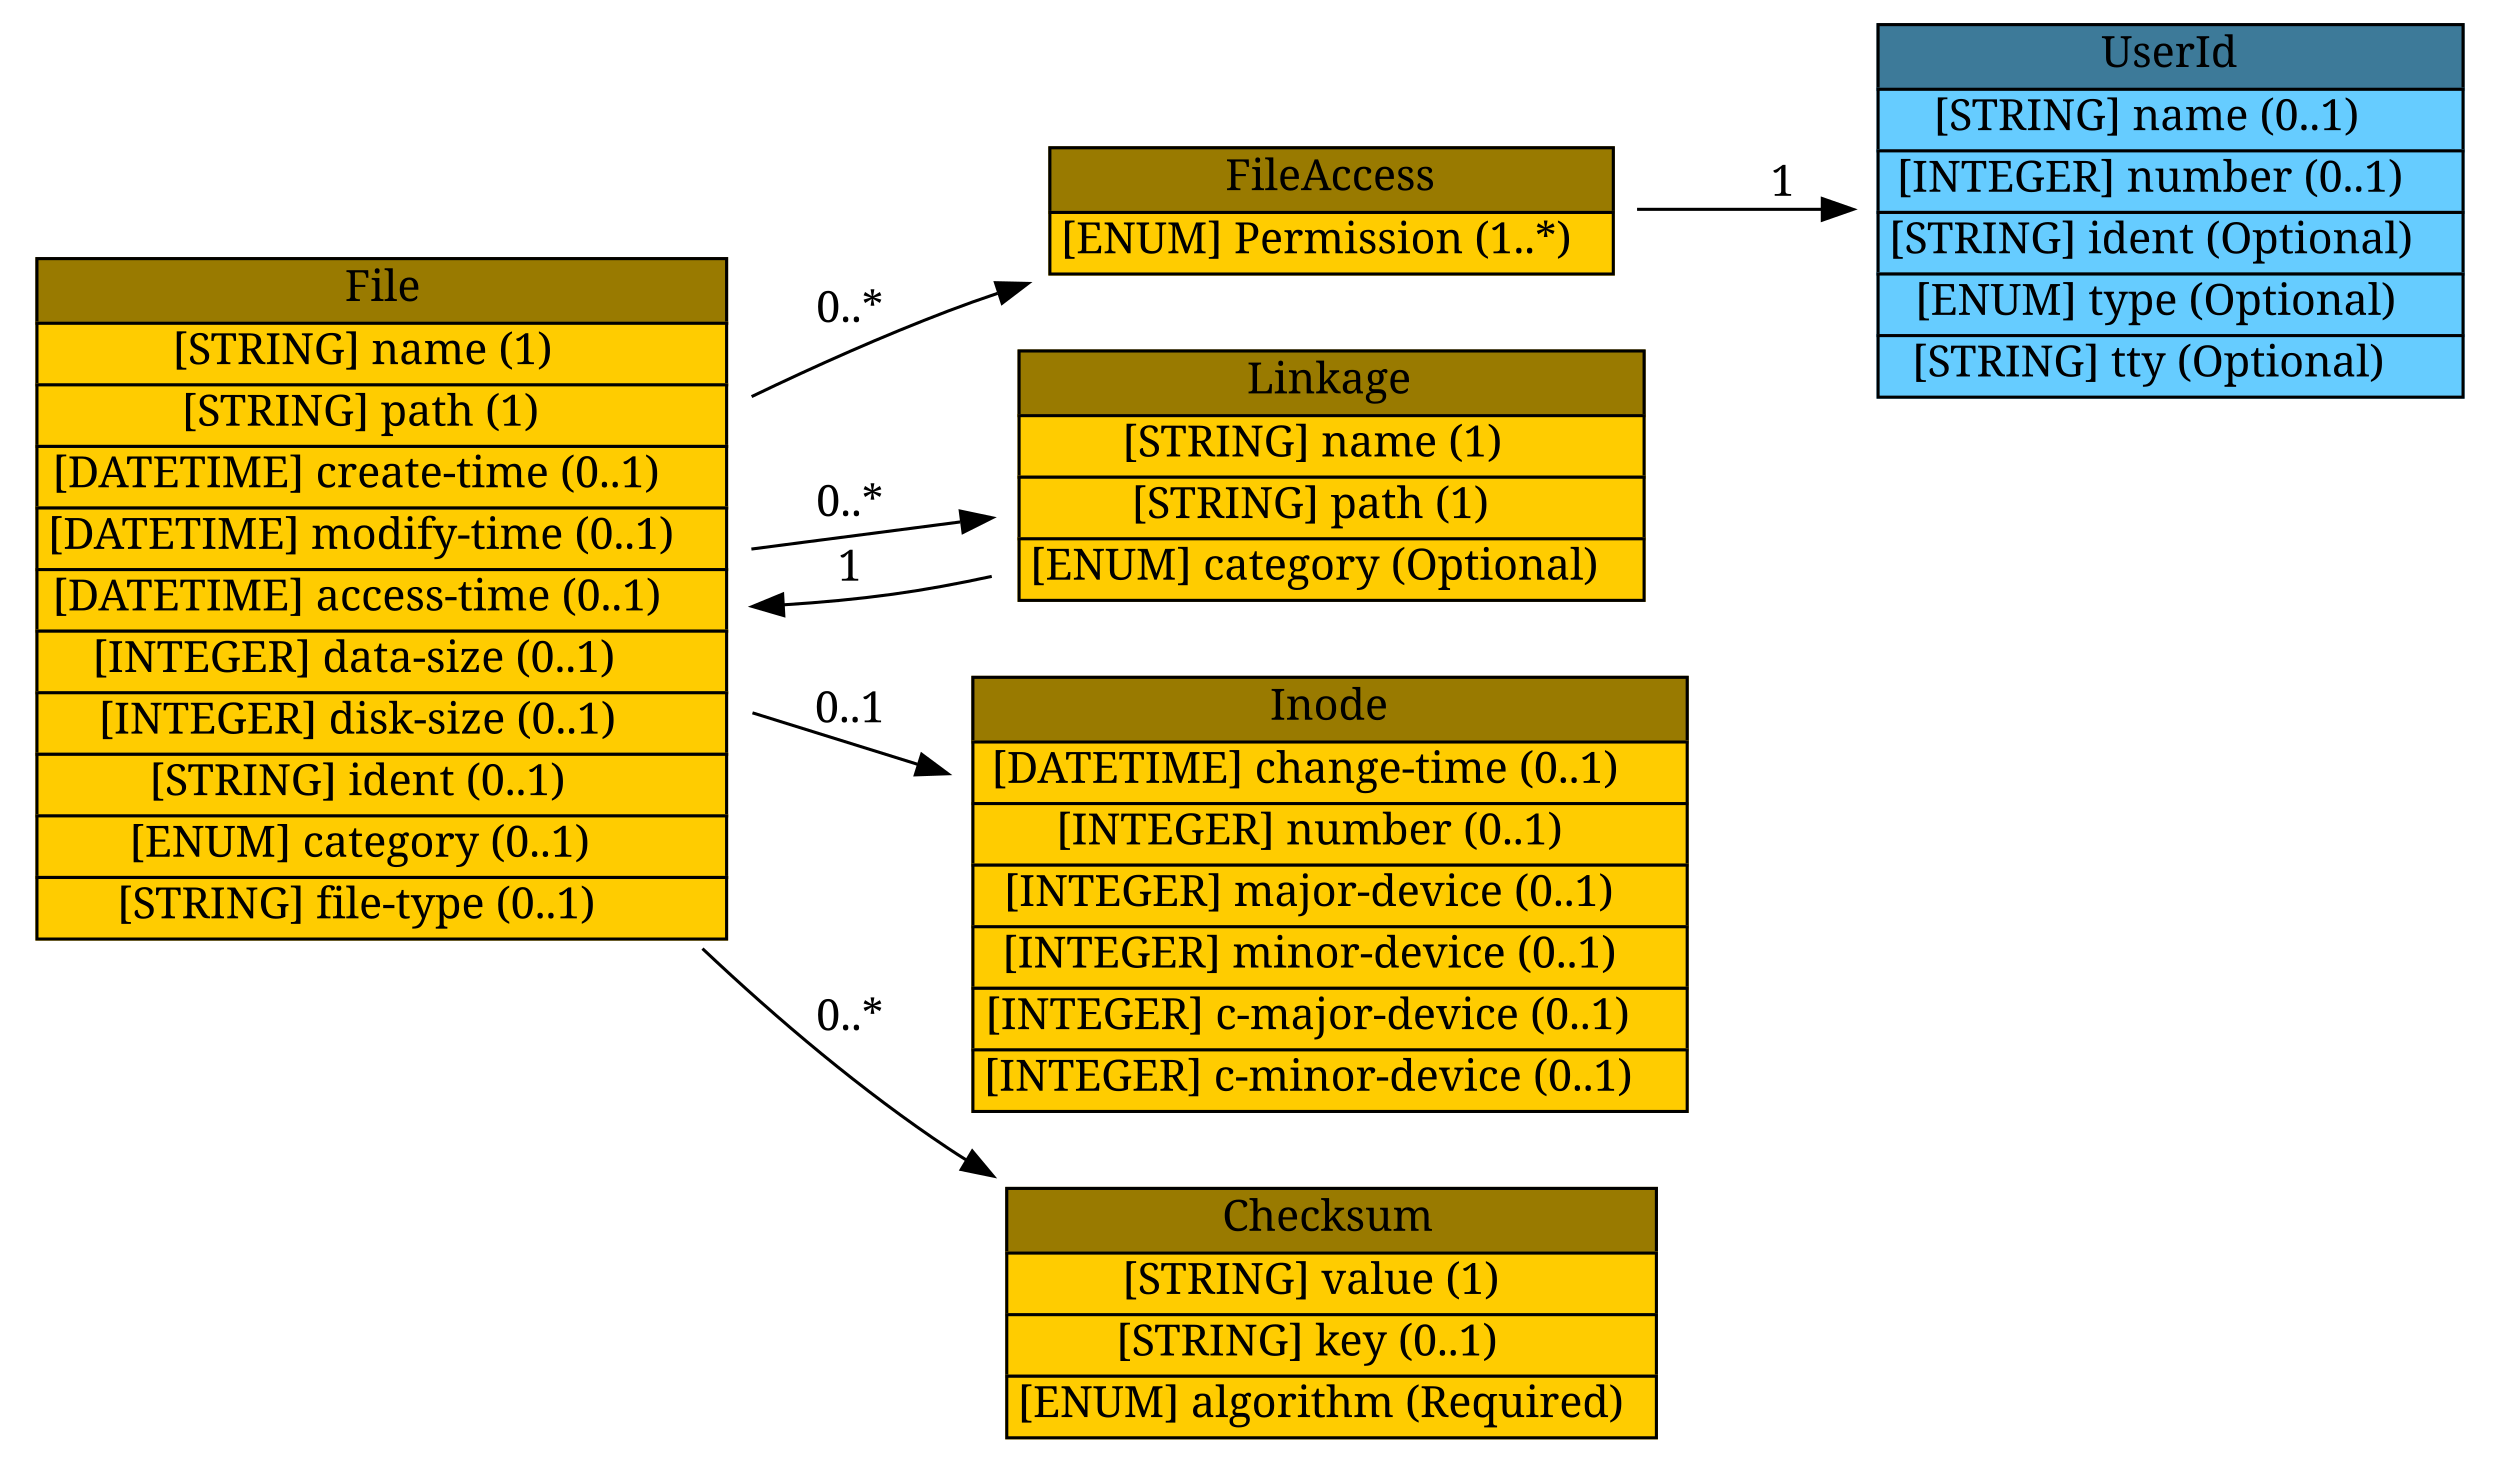
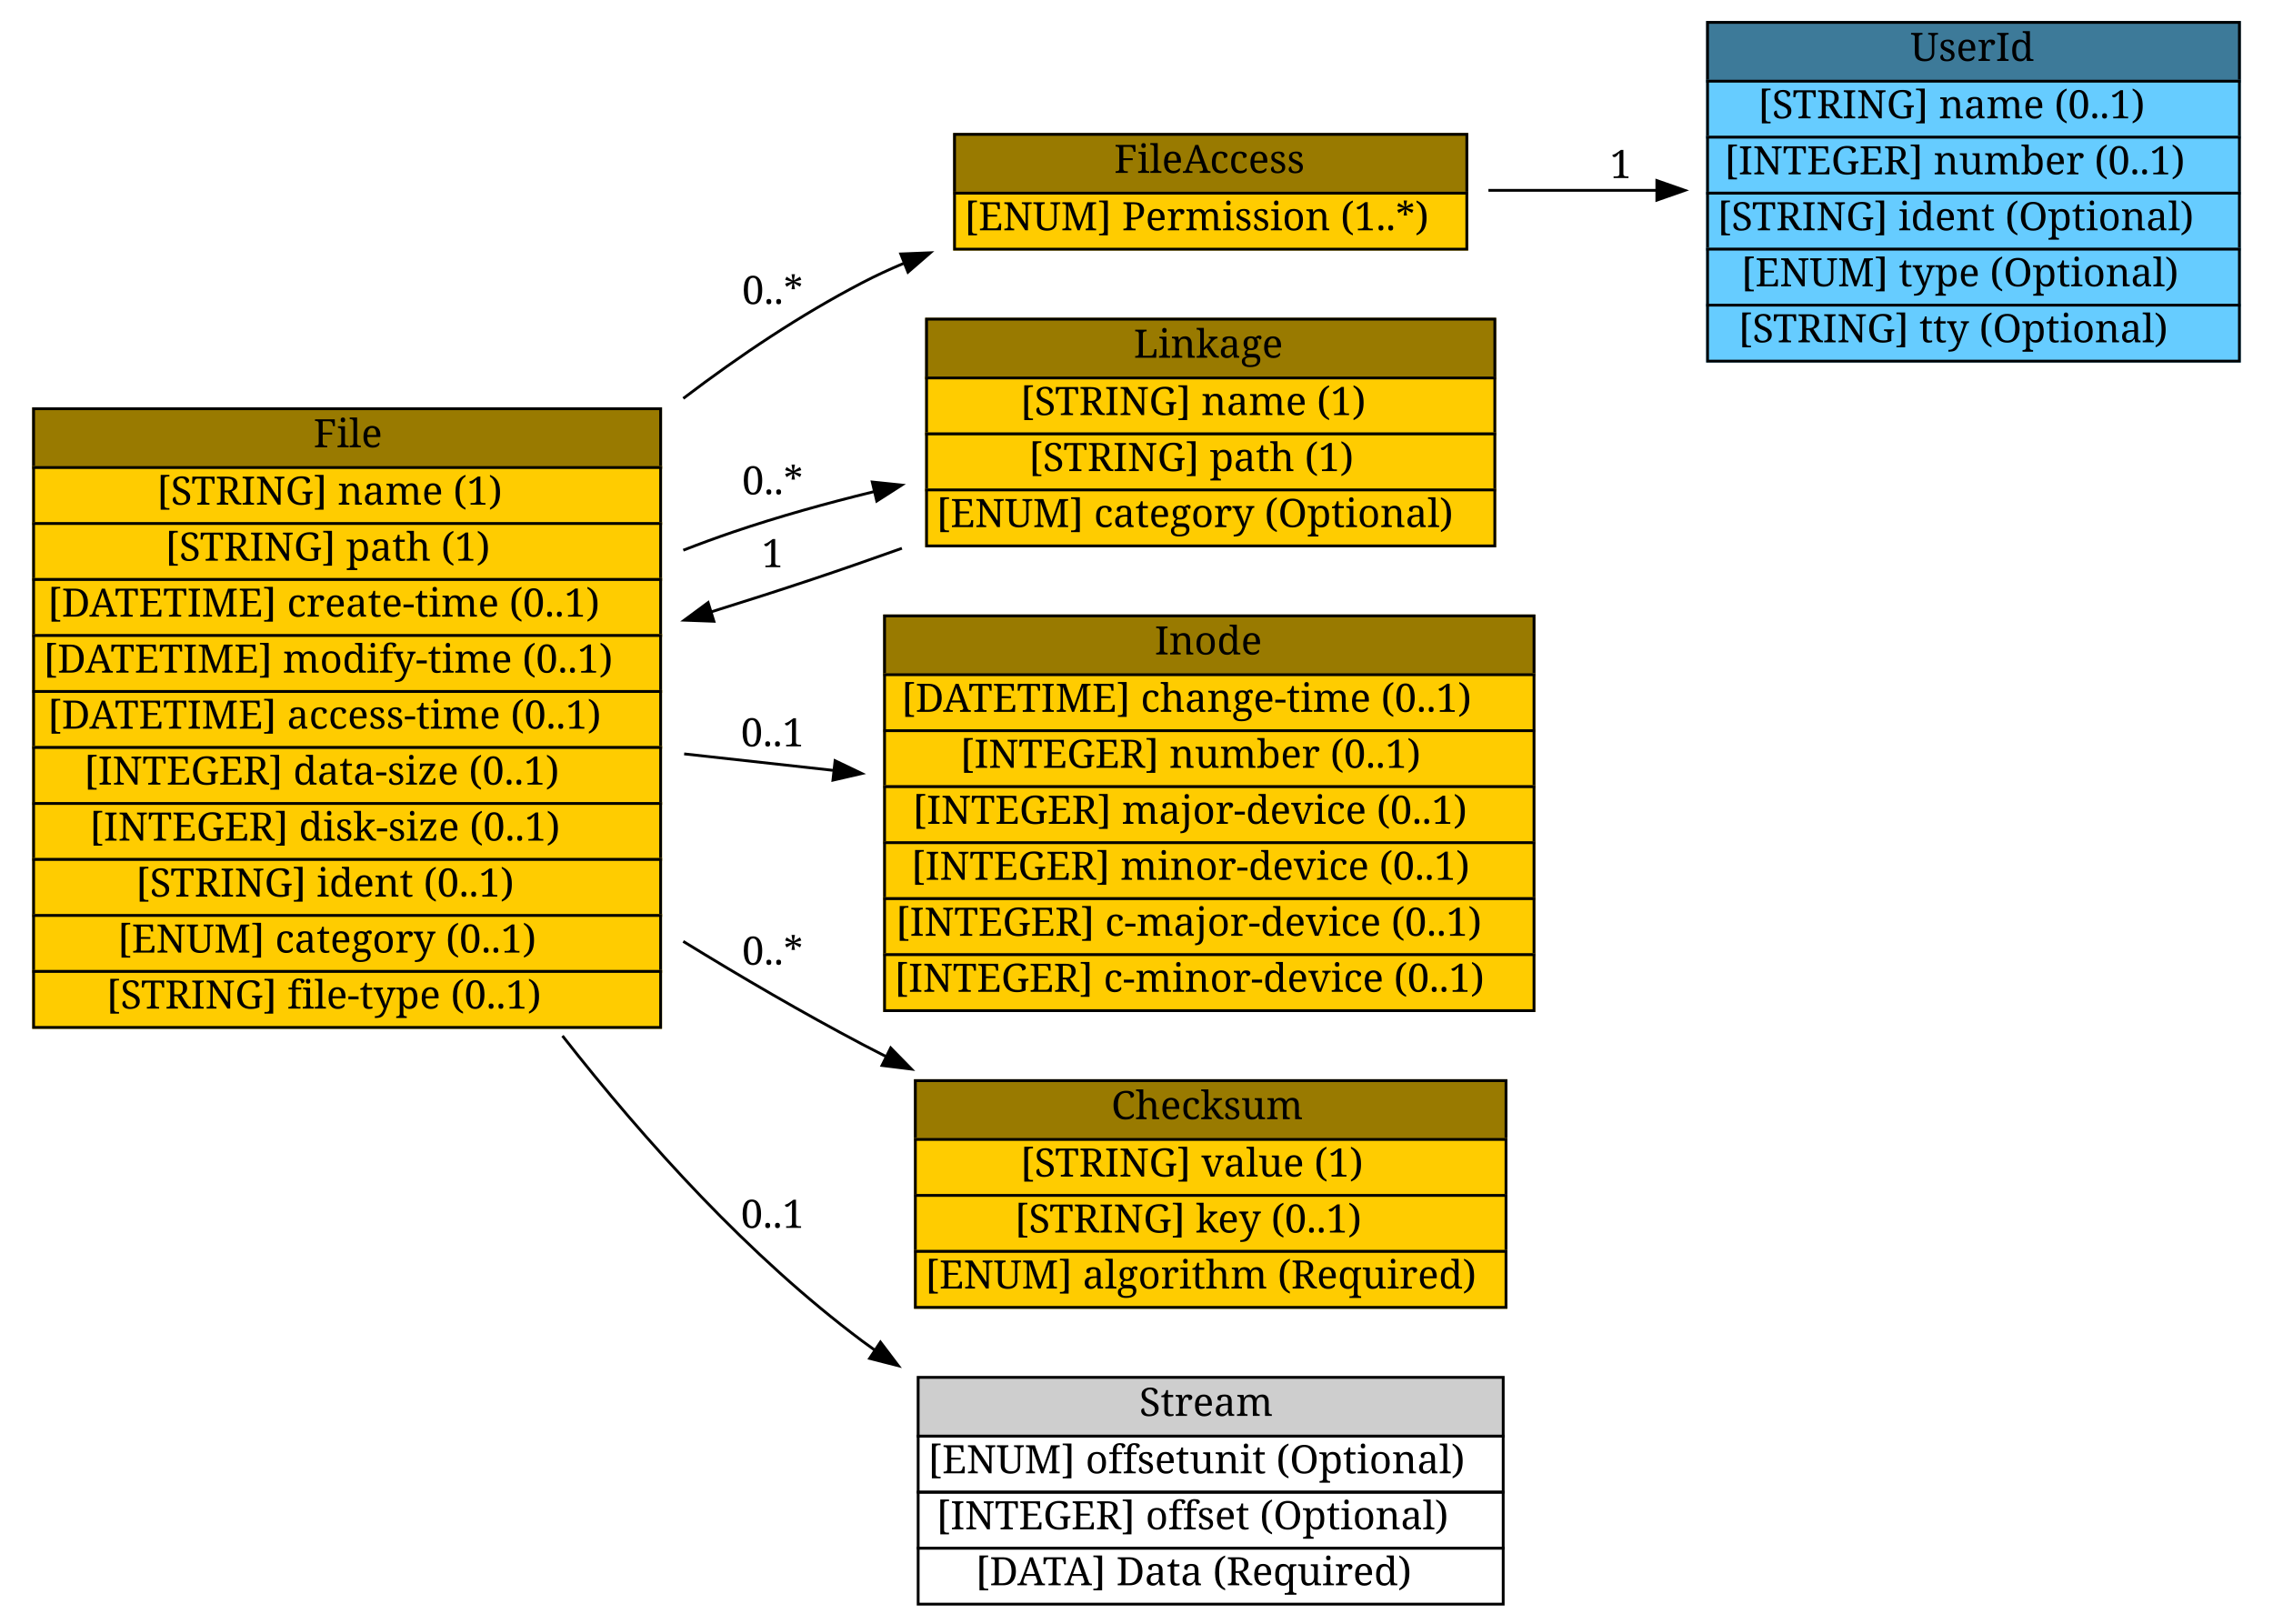
- <svg xmlns="http://www.w3.org/2000/svg" xmlns:xlink="http://www.w3.org/1999/xlink" width="812pt" height="474pt" viewBox="0.00 0.00 812.00 474.00">
-   <g id="graph1" class="graph" transform="scale(1 1) rotate(0) translate(4 470)">
-     <polygon fill="white" stroke="white" points="-4,5 -4,-470 809,-470 809,5 -4,5" />
+ <svg xmlns="http://www.w3.org/2000/svg" xmlns:xlink="http://www.w3.org/1999/xlink" width="812pt" height="580pt" viewBox="0.00 0.00 812.00 580.00">
+   <g id="graph1" class="graph" transform="scale(1 1) rotate(0) translate(4 576)">
+     <polygon fill="white" stroke="white" points="-4,5 -4,-576 809,-576 809,5 -4,5" />
    <g id="node1" class="node">
      <a xlink:href="#" xlink:title="The File class provides specific information about a file or other file-like object that has been created, deleted, or modified on the target. The description can provide either the file settings prior to the event or the file settings at the time of the event, as specified using the &quot;category&quot; attribute. ">
-         <polygon fill="#997a00" stroke="#997a00" points="8,-365 8,-386 232,-386 232,-365 8,-365" />
-         <polygon fill="none" stroke="black" points="8,-365 8,-386 232,-386 232,-365 8,-365" />
-         <text text-anchor="start" x="108" y="-372.233" font-family="Times Roman,serif" font-size="14.00">File</text>
+         <polygon fill="#997a00" stroke="#997a00" points="8,-409 8,-430 232,-430 232,-409 8,-409" />
+         <polygon fill="none" stroke="black" points="8,-409 8,-430 232,-430 232,-409 8,-409" />
+         <text text-anchor="start" x="108" y="-416.233" font-family="Times Roman,serif" font-size="14.00">File</text>
      </a>
      <a xlink:href="#" xlink:title="The name of the file to which the alert applies, not including the path to the file.">
-         <polygon fill="#ffcc00" stroke="#ffcc00" points="8,-345 8,-365 232,-365 232,-345 8,-345" />
-         <polygon fill="none" stroke="black" points="8,-345 8,-365 232,-365 232,-345 8,-345" />
-         <text text-anchor="start" x="52" y="-351.733" font-family="Times Roman,serif" font-size="14.00">[STRING] name (1) </text>
+         <polygon fill="#ffcc00" stroke="#ffcc00" points="8,-389 8,-409 232,-409 232,-389 8,-389" />
+         <polygon fill="none" stroke="black" points="8,-389 8,-409 232,-409 232,-389 8,-389" />
+         <text text-anchor="start" x="52" y="-395.733" font-family="Times Roman,serif" font-size="14.00">[STRING] name (1) </text>
      </a>
      <a xlink:href="#" xlink:title="The full path to the file, including the name.  The path name should be represented in as &quot;universal&quot; a manner as possible, to facilitate processing of the alert.">
-         <polygon fill="#ffcc00" stroke="#ffcc00" points="8,-325 8,-345 232,-345 232,-325 8,-325" />
-         <polygon fill="none" stroke="black" points="8,-325 8,-345 232,-345 232,-325 8,-325" />
-         <text text-anchor="start" x="55" y="-331.733" font-family="Times Roman,serif" font-size="14.00">[STRING] path (1) </text>
+         <polygon fill="#ffcc00" stroke="#ffcc00" points="8,-369 8,-389 232,-389 232,-369 8,-369" />
+         <polygon fill="none" stroke="black" points="8,-369 8,-389 232,-389 232,-369 8,-369" />
+         <text text-anchor="start" x="55" y="-375.733" font-family="Times Roman,serif" font-size="14.00">[STRING] path (1) </text>
      </a>
      <a xlink:href="#" xlink:title="Time the file was created.  Note that this is *not* the Unix &quot;st_ctime&quot; file attribute (which is not file creation time).  The Unix &quot;st_ctime&quot; attribute is contained in the &quot;Inode&quot; class.">
-         <polygon fill="#ffcc00" stroke="#ffcc00" points="8,-305 8,-325 232,-325 232,-305 8,-305" />
-         <polygon fill="none" stroke="black" points="8,-305 8,-325 232,-325 232,-305 8,-305" />
-         <text text-anchor="start" x="13" y="-311.733" font-family="Times Roman,serif" font-size="14.00">[DATETIME] create-time (0..1) </text>
+         <polygon fill="#ffcc00" stroke="#ffcc00" points="8,-349 8,-369 232,-369 232,-349 8,-349" />
+         <polygon fill="none" stroke="black" points="8,-349 8,-369 232,-369 232,-349 8,-349" />
+         <text text-anchor="start" x="13" y="-355.733" font-family="Times Roman,serif" font-size="14.00">[DATETIME] create-time (0..1) </text>
      </a>
      <a xlink:href="#" xlink:title="Time the file was last modified.">
-         <polygon fill="#ffcc00" stroke="#ffcc00" points="8,-285 8,-305 232,-305 232,-285 8,-285" />
-         <polygon fill="none" stroke="black" points="8,-285 8,-305 232,-305 232,-285 8,-285" />
-         <text text-anchor="start" x="11.5" y="-291.733" font-family="Times Roman,serif" font-size="14.00">[DATETIME] modify-time (0..1) </text>
+         <polygon fill="#ffcc00" stroke="#ffcc00" points="8,-329 8,-349 232,-349 232,-329 8,-329" />
+         <polygon fill="none" stroke="black" points="8,-329 8,-349 232,-349 232,-329 8,-329" />
+         <text text-anchor="start" x="11.5" y="-335.733" font-family="Times Roman,serif" font-size="14.00">[DATETIME] modify-time (0..1) </text>
      </a>
      <a xlink:href="#" xlink:title="Time the file was last accessed.">
-         <polygon fill="#ffcc00" stroke="#ffcc00" points="8,-265 8,-285 232,-285 232,-265 8,-265" />
-         <polygon fill="none" stroke="black" points="8,-265 8,-285 232,-285 232,-265 8,-265" />
-         <text text-anchor="start" x="13" y="-271.733" font-family="Times Roman,serif" font-size="14.00">[DATETIME] access-time (0..1) </text>
+         <polygon fill="#ffcc00" stroke="#ffcc00" points="8,-309 8,-329 232,-329 232,-309 8,-309" />
+         <polygon fill="none" stroke="black" points="8,-309 8,-329 232,-329 232,-309 8,-309" />
+         <text text-anchor="start" x="13" y="-315.733" font-family="Times Roman,serif" font-size="14.00">[DATETIME] access-time (0..1) </text>
      </a>
      <a xlink:href="#" xlink:title="The size of the data, in bytes.  Typically what is meant when referring to file size.  On Unix UFS file systems, this value corresponds to stat.st_size.  On Windows NTFS, this value corresponds to Valid Data Length (VDL).">
-         <polygon fill="#ffcc00" stroke="#ffcc00" points="8,-245 8,-265 232,-265 232,-245 8,-245" />
-         <polygon fill="none" stroke="black" points="8,-245 8,-265 232,-265 232,-245 8,-245" />
-         <text text-anchor="start" x="26" y="-251.733" font-family="Times Roman,serif" font-size="14.00">[INTEGER] data-size (0..1) </text>
+         <polygon fill="#ffcc00" stroke="#ffcc00" points="8,-289 8,-309 232,-309 232,-289 8,-289" />
+         <polygon fill="none" stroke="black" points="8,-289 8,-309 232,-309 232,-289 8,-289" />
+         <text text-anchor="start" x="26" y="-295.733" font-family="Times Roman,serif" font-size="14.00">[INTEGER] data-size (0..1) </text>
      </a>
      <a xlink:href="#" xlink:title="The physical space on disk consumed by the file, in bytes.  On Unix UFS file systems, this value corresponds to 512 * stat.st_blocks.  On Windows NTFS, this value corresponds to End of File (EOF).">
-         <polygon fill="#ffcc00" stroke="#ffcc00" points="8,-225 8,-245 232,-245 232,-225 8,-225" />
-         <polygon fill="none" stroke="black" points="8,-225 8,-245 232,-245 232,-225 8,-225" />
-         <text text-anchor="start" x="28" y="-231.733" font-family="Times Roman,serif" font-size="14.00">[INTEGER] disk-size (0..1) </text>
+         <polygon fill="#ffcc00" stroke="#ffcc00" points="8,-269 8,-289 232,-289 232,-269 8,-269" />
+         <polygon fill="none" stroke="black" points="8,-269 8,-289 232,-289 232,-269 8,-269" />
+         <text text-anchor="start" x="28" y="-275.733" font-family="Times Roman,serif" font-size="14.00">[INTEGER] disk-size (0..1) </text>
      </a>
      <a xlink:href="#" xlink:title="A unique identifier for this file; see Section 3.2.9.">
-         <polygon fill="#ffcc00" stroke="#ffcc00" points="8,-205 8,-225 232,-225 232,-205 8,-205" />
-         <polygon fill="none" stroke="black" points="8,-205 8,-225 232,-225 232,-205 8,-205" />
-         <text text-anchor="start" x="44.5" y="-211.733" font-family="Times Roman,serif" font-size="14.00">[STRING] ident (0..1) </text>
+         <polygon fill="#ffcc00" stroke="#ffcc00" points="8,-249 8,-269 232,-269 232,-249 8,-249" />
+         <polygon fill="none" stroke="black" points="8,-249 8,-269 232,-269 232,-249 8,-249" />
+         <text text-anchor="start" x="44.5" y="-255.733" font-family="Times Roman,serif" font-size="14.00">[STRING] ident (0..1) </text>
      </a>
      <a xlink:href="#" xlink:title="The type of file system the file resides on.  This attribute governs how path names and other attributes are interpreted.">
-         <polygon fill="#ffcc00" stroke="#ffcc00" points="8,-185 8,-205 232,-205 232,-185 8,-185" />
-         <polygon fill="none" stroke="black" points="8,-185 8,-205 232,-205 232,-185 8,-185" />
-         <text text-anchor="start" x="38" y="-191.733" font-family="Times Roman,serif" font-size="14.00">[ENUM] category (0..1) </text>
+         <polygon fill="#ffcc00" stroke="#ffcc00" points="8,-229 8,-249 232,-249 232,-229 8,-229" />
+         <polygon fill="none" stroke="black" points="8,-229 8,-249 232,-249 232,-229 8,-229" />
+         <text text-anchor="start" x="38" y="-235.733" font-family="Times Roman,serif" font-size="14.00">[ENUM] category (0..1) </text>
      </a>
      <a xlink:href="#" xlink:title="The type of file, as a mime-type.">
-         <polygon fill="#ffcc00" stroke="#ffcc00" points="8,-165 8,-185 232,-185 232,-165 8,-165" />
-         <polygon fill="none" stroke="black" points="8,-165 8,-185 232,-185 232,-165 8,-165" />
-         <text text-anchor="start" x="34" y="-171.733" font-family="Times Roman,serif" font-size="14.00">[STRING] file-type (0..1) </text>
+         <polygon fill="#ffcc00" stroke="#ffcc00" points="8,-209 8,-229 232,-229 232,-209 8,-209" />
+         <polygon fill="none" stroke="black" points="8,-209 8,-229 232,-229 232,-209 8,-209" />
+         <text text-anchor="start" x="34" y="-215.733" font-family="Times Roman,serif" font-size="14.00">[STRING] file-type (0..1) </text>
      </a>
    </g>
    <g id="node2" class="node">
      <a xlink:href="#" xlink:title="The FileAccess class represents the access permissions on a file. The representation is intended to be useful across operating systems. ">
-         <polygon fill="#997a00" stroke="#997a00" points="337,-401 337,-422 520,-422 520,-401 337,-401" />
-         <polygon fill="none" stroke="black" points="337,-401 337,-422 520,-422 520,-401 337,-401" />
-         <text text-anchor="start" x="394" y="-408.233" font-family="Times Roman,serif" font-size="14.00">FileAccess</text>
+         <polygon fill="#997a00" stroke="#997a00" points="337,-507 337,-528 520,-528 520,-507 337,-507" />
+         <polygon fill="none" stroke="black" points="337,-507 337,-528 520,-528 520,-507 337,-507" />
+         <text text-anchor="start" x="394" y="-514.233" font-family="Times Roman,serif" font-size="14.00">FileAccess</text>
      </a>
      <a xlink:href="#" xlink:title="Level of access allowed.  The permitted values are shown below.  There is no default value.  (See also Section 10.)">
-         <polygon fill="#ffcc00" stroke="#ffcc00" points="337,-381 337,-401 520,-401 520,-381 337,-381" />
-         <polygon fill="none" stroke="black" points="337,-381 337,-401 520,-401 520,-381 337,-381" />
-         <text text-anchor="start" x="340.5" y="-387.733" font-family="Times Roman,serif" font-size="14.00">[ENUM] Permission (1..*) </text>
+         <polygon fill="#ffcc00" stroke="#ffcc00" points="337,-487 337,-507 520,-507 520,-487 337,-487" />
+         <polygon fill="none" stroke="black" points="337,-487 337,-507 520,-507 520,-487 337,-487" />
+         <text text-anchor="start" x="340.5" y="-493.733" font-family="Times Roman,serif" font-size="14.00">[ENUM] Permission (1..*) </text>
      </a>
    </g>
    <g id="edge4" class="edge">
-       <path fill="none" stroke="black" d="M240.124,-341.185C261.084,-351.262 282.928,-360.971 304,-369 309.204,-370.983 314.575,-372.893 320.029,-374.726" />
-       <polygon fill="black" stroke="black" points="319.328,-378.179 329.92,-377.941 321.492,-371.522 319.328,-378.179" />
-       <text text-anchor="middle" x="272" y="-365.4" font-family="Times Roman,serif" font-size="14.00">0..*</text>
+       <path fill="none" stroke="black" d="M240.097,-433.681C260.404,-449.128 282.05,-463.57 304,-475 308.816,-477.508 313.839,-479.837 318.987,-482" />
+       <polygon fill="black" stroke="black" points="317.781,-485.287 328.367,-485.714 320.358,-478.778 317.781,-485.287" />
+       <text text-anchor="middle" x="272" y="-467.4" font-family="Times Roman,serif" font-size="14.00">0..*</text>
    </g>
    <g id="node6" class="node">
      <a xlink:href="#" xlink:title="The Linkage class represents file system connections between the file described in the &lt;File&gt; element and other objects in the file system. For example, if the &lt;File&gt; element is a symbolic link or shortcut, then the &lt;Linkage&gt; element should contain the name of the object the link points to. Further information can be provided about the object in the &lt;Linkage&gt; element with another &lt;File&gt; element, if appropriate. ">
-         <polygon fill="#997a00" stroke="#997a00" points="327,-335 327,-356 530,-356 530,-335 327,-335" />
-         <polygon fill="none" stroke="black" points="327,-335 327,-356 530,-356 530,-335 327,-335" />
-         <text text-anchor="start" x="401" y="-342.233" font-family="Times Roman,serif" font-size="14.00">Linkage</text>
+         <polygon fill="#997a00" stroke="#997a00" points="327,-441 327,-462 530,-462 530,-441 327,-441" />
+         <polygon fill="none" stroke="black" points="327,-441 327,-462 530,-462 530,-441 327,-441" />
+         <text text-anchor="start" x="401" y="-448.233" font-family="Times Roman,serif" font-size="14.00">Linkage</text>
      </a>
      <a xlink:href="#" xlink:title="The name of the file system object, not including the path.">
-         <polygon fill="#ffcc00" stroke="#ffcc00" points="327,-315 327,-335 530,-335 530,-315 327,-315" />
-         <polygon fill="none" stroke="black" points="327,-315 327,-335 530,-335 530,-315 327,-315" />
-         <text text-anchor="start" x="360.5" y="-321.733" font-family="Times Roman,serif" font-size="14.00">[STRING] name (1) </text>
+         <polygon fill="#ffcc00" stroke="#ffcc00" points="327,-421 327,-441 530,-441 530,-421 327,-421" />
+         <polygon fill="none" stroke="black" points="327,-421 327,-441 530,-441 530,-421 327,-421" />
+         <text text-anchor="start" x="360.5" y="-427.733" font-family="Times Roman,serif" font-size="14.00">[STRING] name (1) </text>
      </a>
      <a xlink:href="#" xlink:title="The full path to the file system object, including the name.  The path name should be represented in as &quot;universal&quot; a manner as possible, to facilitate processing of the alert.">
-         <polygon fill="#ffcc00" stroke="#ffcc00" points="327,-295 327,-315 530,-315 530,-295 327,-295" />
-         <polygon fill="none" stroke="black" points="327,-295 327,-315 530,-315 530,-295 327,-295" />
-         <text text-anchor="start" x="363.5" y="-301.733" font-family="Times Roman,serif" font-size="14.00">[STRING] path (1) </text>
+         <polygon fill="#ffcc00" stroke="#ffcc00" points="327,-401 327,-421 530,-421 530,-401 327,-401" />
+         <polygon fill="none" stroke="black" points="327,-401 327,-421 530,-421 530,-401 327,-401" />
+         <text text-anchor="start" x="363.5" y="-407.733" font-family="Times Roman,serif" font-size="14.00">[STRING] path (1) </text>
      </a>
      <a xlink:href="#" xlink:title="Section 10.)">
-         <polygon fill="#ffcc00" stroke="#ffcc00" points="327,-275 327,-295 530,-295 530,-275 327,-275" />
-         <polygon fill="none" stroke="black" points="327,-275 327,-295 530,-295 530,-275 327,-275" />
-         <text text-anchor="start" x="330.5" y="-281.733" font-family="Times Roman,serif" font-size="14.00">[ENUM] category (Optional) </text>
+         <polygon fill="#ffcc00" stroke="#ffcc00" points="327,-381 327,-401 530,-401 530,-381 327,-381" />
+         <polygon fill="none" stroke="black" points="327,-381 327,-401 530,-401 530,-381 327,-381" />
+         <text text-anchor="start" x="330.5" y="-387.733" font-family="Times Roman,serif" font-size="14.00">[ENUM] category (Optional) </text>
      </a>
    </g>
    <g id="edge8" class="edge">
-       <path fill="none" stroke="black" d="M240.049,-291.666C246.119,-292.456 252.13,-293.237 258,-294 274.13,-296.096 291.122,-298.299 307.872,-300.469" />
-       <polygon fill="black" stroke="black" points="307.893,-304.001 318.26,-301.815 308.792,-297.059 307.893,-304.001" />
-       <text text-anchor="middle" x="272" y="-302.4" font-family="Times Roman,serif" font-size="14.00">0..*</text>
+       <path fill="none" stroke="black" d="M240.102,-379.467C246.103,-381.798 252.091,-383.993 258,-386 273.999,-391.434 291.135,-396.213 308.144,-400.364" />
+       <polygon fill="black" stroke="black" points="307.596,-403.831 318.134,-402.736 309.213,-397.02 307.596,-403.831" />
+       <text text-anchor="middle" x="272" y="-399.4" font-family="Times Roman,serif" font-size="14.00">0..*</text>
    </g>
    <g id="node9" class="node">
      <a xlink:href="#" xlink:title="The Inode class is used to represent the additional information contained in a Unix file system i-node. ">
-         <polygon fill="#997a00" stroke="#997a00" points="312,-229 312,-250 544,-250 544,-229 312,-229" />
-         <polygon fill="none" stroke="black" points="312,-229 312,-250 544,-250 544,-229 312,-229" />
-         <text text-anchor="start" x="408.5" y="-236.233" font-family="Times Roman,serif" font-size="14.00">Inode</text>
+         <polygon fill="#997a00" stroke="#997a00" points="312,-335 312,-356 544,-356 544,-335 312,-335" />
+         <polygon fill="none" stroke="black" points="312,-335 312,-356 544,-356 544,-335 312,-335" />
+         <text text-anchor="start" x="408.5" y="-342.233" font-family="Times Roman,serif" font-size="14.00">Inode</text>
      </a>
      <a xlink:href="#" xlink:title="The time of the last inode change, given by the st_ctime element of &quot;struct stat&quot;.">
-         <polygon fill="#ffcc00" stroke="#ffcc00" points="312,-209 312,-229 544,-229 544,-209 312,-209" />
-         <polygon fill="none" stroke="black" points="312,-209 312,-229 544,-229 544,-209 312,-209" />
-         <text text-anchor="start" x="318" y="-215.733" font-family="Times Roman,serif" font-size="14.00">[DATETIME] change-time (0..1) </text>
+         <polygon fill="#ffcc00" stroke="#ffcc00" points="312,-315 312,-335 544,-335 544,-315 312,-315" />
+         <polygon fill="none" stroke="black" points="312,-315 312,-335 544,-335 544,-315 312,-315" />
+         <text text-anchor="start" x="318" y="-321.733" font-family="Times Roman,serif" font-size="14.00">[DATETIME] change-time (0..1) </text>
      </a>
      <a xlink:href="#" xlink:title="The inode number.">
-         <polygon fill="#ffcc00" stroke="#ffcc00" points="312,-189 312,-209 544,-209 544,-189 312,-189" />
-         <polygon fill="none" stroke="black" points="312,-189 312,-209 544,-209 544,-189 312,-189" />
-         <text text-anchor="start" x="339" y="-195.733" font-family="Times Roman,serif" font-size="14.00">[INTEGER] number (0..1) </text>
+         <polygon fill="#ffcc00" stroke="#ffcc00" points="312,-295 312,-315 544,-315 544,-295 312,-295" />
+         <polygon fill="none" stroke="black" points="312,-295 312,-315 544,-315 544,-295 312,-295" />
+         <text text-anchor="start" x="339" y="-301.733" font-family="Times Roman,serif" font-size="14.00">[INTEGER] number (0..1) </text>
      </a>
      <a xlink:href="#" xlink:title="The major device number of the device the file resides on.">
-         <polygon fill="#ffcc00" stroke="#ffcc00" points="312,-169 312,-189 544,-189 544,-169 312,-169" />
-         <polygon fill="none" stroke="black" points="312,-169 312,-189 544,-189 544,-169 312,-169" />
-         <text text-anchor="start" x="322" y="-175.733" font-family="Times Roman,serif" font-size="14.00">[INTEGER] major-device (0..1) </text>
+         <polygon fill="#ffcc00" stroke="#ffcc00" points="312,-275 312,-295 544,-295 544,-275 312,-275" />
+         <polygon fill="none" stroke="black" points="312,-275 312,-295 544,-295 544,-275 312,-275" />
+         <text text-anchor="start" x="322" y="-281.733" font-family="Times Roman,serif" font-size="14.00">[INTEGER] major-device (0..1) </text>
      </a>
      <a xlink:href="#" xlink:title="The minor device number of the device the file resides on.">
-         <polygon fill="#ffcc00" stroke="#ffcc00" points="312,-149 312,-169 544,-169 544,-149 312,-149" />
-         <polygon fill="none" stroke="black" points="312,-149 312,-169 544,-169 544,-149 312,-149" />
-         <text text-anchor="start" x="321.5" y="-155.733" font-family="Times Roman,serif" font-size="14.00">[INTEGER] minor-device (0..1) </text>
+         <polygon fill="#ffcc00" stroke="#ffcc00" points="312,-255 312,-275 544,-275 544,-255 312,-255" />
+         <polygon fill="none" stroke="black" points="312,-255 312,-275 544,-275 544,-255 312,-255" />
+         <text text-anchor="start" x="321.5" y="-261.733" font-family="Times Roman,serif" font-size="14.00">[INTEGER] minor-device (0..1) </text>
      </a>
      <a xlink:href="#" xlink:title="The major device of the file itself, if it is a character special device.">
-         <polygon fill="#ffcc00" stroke="#ffcc00" points="312,-129 312,-149 544,-149 544,-129 312,-129" />
-         <polygon fill="none" stroke="black" points="312,-129 312,-149 544,-149 544,-129 312,-129" />
-         <text text-anchor="start" x="316" y="-135.733" font-family="Times Roman,serif" font-size="14.00">[INTEGER] c-major-device (0..1) </text>
+         <polygon fill="#ffcc00" stroke="#ffcc00" points="312,-235 312,-255 544,-255 544,-235 312,-235" />
+         <polygon fill="none" stroke="black" points="312,-235 312,-255 544,-255 544,-235 312,-235" />
+         <text text-anchor="start" x="316" y="-241.733" font-family="Times Roman,serif" font-size="14.00">[INTEGER] c-major-device (0..1) </text>
      </a>
      <a xlink:href="#" xlink:title="The minor device of the file itself, if it is a character special device.">
-         <polygon fill="#ffcc00" stroke="#ffcc00" points="312,-109 312,-129 544,-129 544,-109 312,-109" />
-         <polygon fill="none" stroke="black" points="312,-109 312,-129 544,-129 544,-109 312,-109" />
-         <text text-anchor="start" x="315.5" y="-115.733" font-family="Times Roman,serif" font-size="14.00">[INTEGER] c-minor-device (0..1) </text>
+         <polygon fill="#ffcc00" stroke="#ffcc00" points="312,-215 312,-235 544,-235 544,-215 312,-215" />
+         <polygon fill="none" stroke="black" points="312,-215 312,-235 544,-235 544,-215 312,-215" />
+         <text text-anchor="start" x="315.5" y="-221.733" font-family="Times Roman,serif" font-size="14.00">[INTEGER] c-minor-device (0..1) </text>
      </a>
    </g>
    <g id="edge10" class="edge">
-       <path fill="none" stroke="black" d="M240.404,-238.471C257.985,-232.992 276.181,-227.32 294.012,-221.763" />
-       <polygon fill="black" stroke="black" points="295.369,-225.006 303.875,-218.688 293.286,-218.323 295.369,-225.006" />
-       <text text-anchor="middle" x="272" y="-235.4" font-family="Times Roman,serif" font-size="14.00">0..1</text>
+       <path fill="none" stroke="black" d="M240.404,-306.709C257.823,-304.786 275.844,-302.796 293.517,-300.846" />
+       <polygon fill="black" stroke="black" points="294.319,-304.278 303.875,-299.702 293.551,-297.321 294.319,-304.278" />
+       <text text-anchor="middle" x="272" y="-309.4" font-family="Times Roman,serif" font-size="14.00">0..1</text>
    </g>
    <g id="node11" class="node">
      <a xlink:href="#" xlink:title="The Checksum class represents checksum information associated with the file. This checksum information can be provided by file integrity checkers, among others. ">
-         <polygon fill="#997a00" stroke="#997a00" points="323,-63 323,-84 534,-84 534,-63 323,-63" />
-         <polygon fill="none" stroke="black" points="323,-63 323,-84 534,-84 534,-63 323,-63" />
-         <text text-anchor="start" x="393" y="-70.233" font-family="Times Roman,serif" font-size="14.00">Checksum</text>
+         <polygon fill="#997a00" stroke="#997a00" points="323,-169 323,-190 534,-190 534,-169 323,-169" />
+         <polygon fill="none" stroke="black" points="323,-169 323,-190 534,-190 534,-169 323,-169" />
+         <text text-anchor="start" x="393" y="-176.233" font-family="Times Roman,serif" font-size="14.00">Checksum</text>
      </a>
      <a xlink:href="#" xlink:title="The value of the checksum.">
-         <polygon fill="#ffcc00" stroke="#ffcc00" points="323,-43 323,-63 534,-63 534,-43 323,-43" />
-         <polygon fill="none" stroke="black" points="323,-43 323,-63 534,-63 534,-43 323,-43" />
-         <text text-anchor="start" x="360.5" y="-49.733" font-family="Times Roman,serif" font-size="14.00">[STRING] value (1) </text>
+         <polygon fill="#ffcc00" stroke="#ffcc00" points="323,-149 323,-169 534,-169 534,-149 323,-149" />
+         <polygon fill="none" stroke="black" points="323,-149 323,-169 534,-169 534,-149 323,-149" />
+         <text text-anchor="start" x="360.5" y="-155.733" font-family="Times Roman,serif" font-size="14.00">[STRING] value (1) </text>
      </a>
      <a xlink:href="#" xlink:title="The key to the checksum, if appropriate.">
-         <polygon fill="#ffcc00" stroke="#ffcc00" points="323,-23 323,-43 534,-43 534,-23 323,-23" />
-         <polygon fill="none" stroke="black" points="323,-23 323,-43 534,-43 534,-23 323,-23" />
-         <text text-anchor="start" x="358.5" y="-29.733" font-family="Times Roman,serif" font-size="14.00">[STRING] key (0..1) </text>
+         <polygon fill="#ffcc00" stroke="#ffcc00" points="323,-129 323,-149 534,-149 534,-129 323,-129" />
+         <polygon fill="none" stroke="black" points="323,-129 323,-149 534,-149 534,-129 323,-129" />
+         <text text-anchor="start" x="358.5" y="-135.733" font-family="Times Roman,serif" font-size="14.00">[STRING] key (0..1) </text>
      </a>
      <a xlink:href="#" xlink:title="default value.  (See also Section 10.)">
-         <polygon fill="#ffcc00" stroke="#ffcc00" points="323,-3 323,-23 534,-23 534,-3 323,-3" />
-         <polygon fill="none" stroke="black" points="323,-3 323,-23 534,-23 534,-3 323,-3" />
-         <text text-anchor="start" x="326.5" y="-9.733" font-family="Times Roman,serif" font-size="14.00">[ENUM] algorithm (Required) </text>
+         <polygon fill="#ffcc00" stroke="#ffcc00" points="323,-109 323,-129 534,-129 534,-109 323,-109" />
+         <polygon fill="none" stroke="black" points="323,-109 323,-129 534,-129 534,-109 323,-109" />
+         <text text-anchor="start" x="326.5" y="-115.733" font-family="Times Roman,serif" font-size="14.00">[ENUM] algorithm (Required) </text>
      </a>
    </g>
    <g id="edge12" class="edge">
-       <path fill="none" stroke="black" d="M224.161,-161.885C248.874,-138.573 276.184,-115.534 304,-97 305.9,-95.734 307.834,-94.488 309.799,-93.262" />
-       <polygon fill="black" stroke="black" points="311.795,-96.146 318.586,-88.013 308.206,-90.136 311.795,-96.146" />
-       <text text-anchor="middle" x="272" y="-135.4" font-family="Times Roman,serif" font-size="14.00">0..*</text>
+       <path fill="none" stroke="black" d="M240.081,-239.734C261.046,-226.855 282.903,-214.122 304,-203 306.759,-201.546 309.566,-200.099 312.409,-198.664" />
+       <polygon fill="black" stroke="black" points="314.185,-201.69 321.598,-194.121 311.082,-195.416 314.185,-201.69" />
+       <text text-anchor="middle" x="272" y="-231.4" font-family="Times Roman,serif" font-size="14.00">0..*</text>
+     </g>
+     <g id="node13" class="node">
+       <a xlink:href="#" xlink:title="The Stram class contains specific information about the content of a file">
+         <polygon fill="#cecece" stroke="#cecece" points="324,-63 324,-84 533,-84 533,-63 324,-63" />
+         <polygon fill="none" stroke="black" points="324,-63 324,-84 533,-84 533,-63 324,-63" />
+         <text text-anchor="start" x="403" y="-70.233" font-family="Times Roman,serif" font-size="14.00">Stream</text>
+       </a>
+       <a xlink:href="#" xlink:title="&lt;TABLE&gt;">
+         <polygon fill="none" stroke="black" points="324,-43 324,-63 533,-63 533,-43 324,-43" />
+         <text text-anchor="start" x="327.5" y="-49.733" font-family="Times Roman,serif" font-size="14.00">[ENUM] offsetunit (Optional) </text>
+       </a>
+       <a xlink:href="#" xlink:title="Amount of units (determined by the offsetunit attribute) to seek into the File">
+         <polygon fill="none" stroke="black" points="324,-23 324,-43 533,-43 533,-23 324,-23" />
+         <text text-anchor="start" x="330.5" y="-29.733" font-family="Times Roman,serif" font-size="14.00">[INTEGER] offset (Optional) </text>
+       </a>
+       <a xlink:href="#" xlink:title="Content of the file">
+         <polygon fill="none" stroke="black" points="324,-3 324,-23 533,-23 533,-3 324,-3" />
+         <text text-anchor="start" x="344.5" y="-9.733" font-family="Times Roman,serif" font-size="14.00">[DATA] Data (Required) </text>
+       </a>
+     </g>
+     <g id="edge14" class="edge">
+       <path fill="none" stroke="black" d="M196.937,-205.999C226.946,-167.678 263.813,-127.072 304,-97 305.418,-95.939 306.86,-94.895 308.323,-93.867" />
+       <polygon fill="black" stroke="black" points="310.529,-96.604 316.926,-88.158 306.659,-90.771 310.529,-96.604" />
+       <text text-anchor="middle" x="272" y="-137.4" font-family="Times Roman,serif" font-size="14.00">0..1</text>
    </g>
    <g id="node3" class="node">
      <a xlink:href="#" xlink:title="The UserId class provides specific information about a user. More than one UserId can be used within the User class to indicate attempts to transition from one user to another, or to provide complete information about a user's (or process') privileges. ">
-         <polygon fill="#3d7a99" stroke="#3d7a99" points="606,-441 606,-462 796,-462 796,-441 606,-441" />
-         <polygon fill="none" stroke="black" points="606,-441 606,-462 796,-462 796,-441 606,-441" />
-         <text text-anchor="start" x="678.5" y="-448.233" font-family="Times Roman,serif" font-size="14.00">UserId</text>
+         <polygon fill="#3d7a99" stroke="#3d7a99" points="606,-547 606,-568 796,-568 796,-547 606,-547" />
+         <polygon fill="none" stroke="black" points="606,-547 606,-568 796,-568 796,-547 606,-547" />
+         <text text-anchor="start" x="678.5" y="-554.233" font-family="Times Roman,serif" font-size="14.00">UserId</text>
      </a>
      <a xlink:href="#" xlink:title="A user or group name.">
-         <polygon fill="#66ccff" stroke="#66ccff" points="606,-421 606,-441 796,-441 796,-421 606,-421" />
-         <polygon fill="none" stroke="black" points="606,-421 606,-441 796,-441 796,-421 606,-421" />
-         <text text-anchor="start" x="624" y="-427.733" font-family="Times Roman,serif" font-size="14.00">[STRING] name (0..1) </text>
+         <polygon fill="#66ccff" stroke="#66ccff" points="606,-527 606,-547 796,-547 796,-527 606,-527" />
+         <polygon fill="none" stroke="black" points="606,-527 606,-547 796,-547 796,-527 606,-527" />
+         <text text-anchor="start" x="624" y="-533.733" font-family="Times Roman,serif" font-size="14.00">[STRING] name (0..1) </text>
      </a>
      <a xlink:href="#" xlink:title="A user or group number.">
-         <polygon fill="#66ccff" stroke="#66ccff" points="606,-401 606,-421 796,-421 796,-401 606,-401" />
-         <polygon fill="none" stroke="black" points="606,-401 606,-421 796,-421 796,-401 606,-401" />
-         <text text-anchor="start" x="612" y="-407.733" font-family="Times Roman,serif" font-size="14.00">[INTEGER] number (0..1) </text>
+         <polygon fill="#66ccff" stroke="#66ccff" points="606,-507 606,-527 796,-527 796,-507 606,-507" />
+         <polygon fill="none" stroke="black" points="606,-507 606,-527 796,-527 796,-507 606,-507" />
+         <text text-anchor="start" x="612" y="-513.733" font-family="Times Roman,serif" font-size="14.00">[INTEGER] number (0..1) </text>
      </a>
      <a xlink:href="#" xlink:title="A unique identifier for the user id, see Section 3.2.9.">
-         <polygon fill="#66ccff" stroke="#66ccff" points="606,-381 606,-401 796,-401 796,-381 606,-381" />
-         <polygon fill="none" stroke="black" points="606,-381 606,-401 796,-401 796,-381 606,-381" />
-         <text text-anchor="start" x="609.5" y="-387.733" font-family="Times Roman,serif" font-size="14.00">[STRING] ident (Optional) </text>
+         <polygon fill="#66ccff" stroke="#66ccff" points="606,-487 606,-507 796,-507 796,-487 606,-487" />
+         <polygon fill="none" stroke="black" points="606,-487 606,-507 796,-507 796,-487 606,-487" />
+         <text text-anchor="start" x="609.5" y="-493.733" font-family="Times Roman,serif" font-size="14.00">[STRING] ident (Optional) </text>
      </a>
      <a xlink:href="#" xlink:title="The type of user information represented.  The permitted values for this attribute are shown below.  The default value is &quot;original-user&quot;.  (See also Section 10.)">
-         <polygon fill="#66ccff" stroke="#66ccff" points="606,-361 606,-381 796,-381 796,-361 606,-361" />
-         <polygon fill="none" stroke="black" points="606,-361 606,-381 796,-381 796,-361 606,-361" />
-         <text text-anchor="start" x="618" y="-367.733" font-family="Times Roman,serif" font-size="14.00">[ENUM] type (Optional) </text>
+         <polygon fill="#66ccff" stroke="#66ccff" points="606,-467 606,-487 796,-487 796,-467 606,-467" />
+         <polygon fill="none" stroke="black" points="606,-467 606,-487 796,-487 796,-467 606,-467" />
+         <text text-anchor="start" x="618" y="-473.733" font-family="Times Roman,serif" font-size="14.00">[ENUM] type (Optional) </text>
      </a>
      <a xlink:href="#" xlink:title="The tty the user is using.">
-         <polygon fill="#66ccff" stroke="#66ccff" points="606,-341 606,-361 796,-361 796,-341 606,-341" />
-         <polygon fill="none" stroke="black" points="606,-341 606,-361 796,-361 796,-341 606,-341" />
-         <text text-anchor="start" x="617" y="-347.733" font-family="Times Roman,serif" font-size="14.00">[STRING] tty (Optional) </text>
+         <polygon fill="#66ccff" stroke="#66ccff" points="606,-447 606,-467 796,-467 796,-447 606,-447" />
+         <polygon fill="none" stroke="black" points="606,-447 606,-467 796,-467 796,-447 606,-447" />
+         <text text-anchor="start" x="617" y="-453.733" font-family="Times Roman,serif" font-size="14.00">[STRING] tty (Optional) </text>
      </a>
    </g>
    <g id="edge2" class="edge">
-       <path fill="none" stroke="black" d="M527.718,-402C547.263,-402 567.896,-402 587.843,-402" />
-       <polygon fill="black" stroke="black" points="587.886,-405.5 597.886,-402 587.886,-398.5 587.886,-405.5" />
-       <text text-anchor="middle" x="575" y="-406.4" font-family="Times Roman,serif" font-size="14.00">1</text>
+       <path fill="none" stroke="black" d="M527.718,-508C547.263,-508 567.896,-508 587.843,-508" />
+       <polygon fill="black" stroke="black" points="587.886,-511.5 597.886,-508 587.886,-504.5 587.886,-511.5" />
+       <text text-anchor="middle" x="575" y="-512.4" font-family="Times Roman,serif" font-size="14.00">1</text>
    </g>
    <g id="edge6" class="edge">
-       <path fill="none" stroke="black" d="M318.122,-282.795C307.345,-280.454 296.51,-278.449 286,-277 274.513,-275.416 262.537,-274.305 250.508,-273.558" />
-       <polygon fill="black" stroke="black" points="250.575,-270.057 240.401,-273.013 250.199,-277.047 250.575,-270.057" />
-       <text text-anchor="middle" x="272" y="-281.4" font-family="Times Roman,serif" font-size="14.00">1</text>
+       <path fill="none" stroke="black" d="M318.189,-380.147C307.349,-376.276 296.483,-372.499 286,-369 274.417,-365.134 262.329,-361.261 250.187,-357.48" />
+       <polygon fill="black" stroke="black" points="251.035,-354.079 240.447,-354.47 248.968,-360.767 251.035,-354.079" />
+       <text text-anchor="middle" x="272" y="-373.4" font-family="Times Roman,serif" font-size="14.00">1</text>
    </g>
  </g>
</svg>
